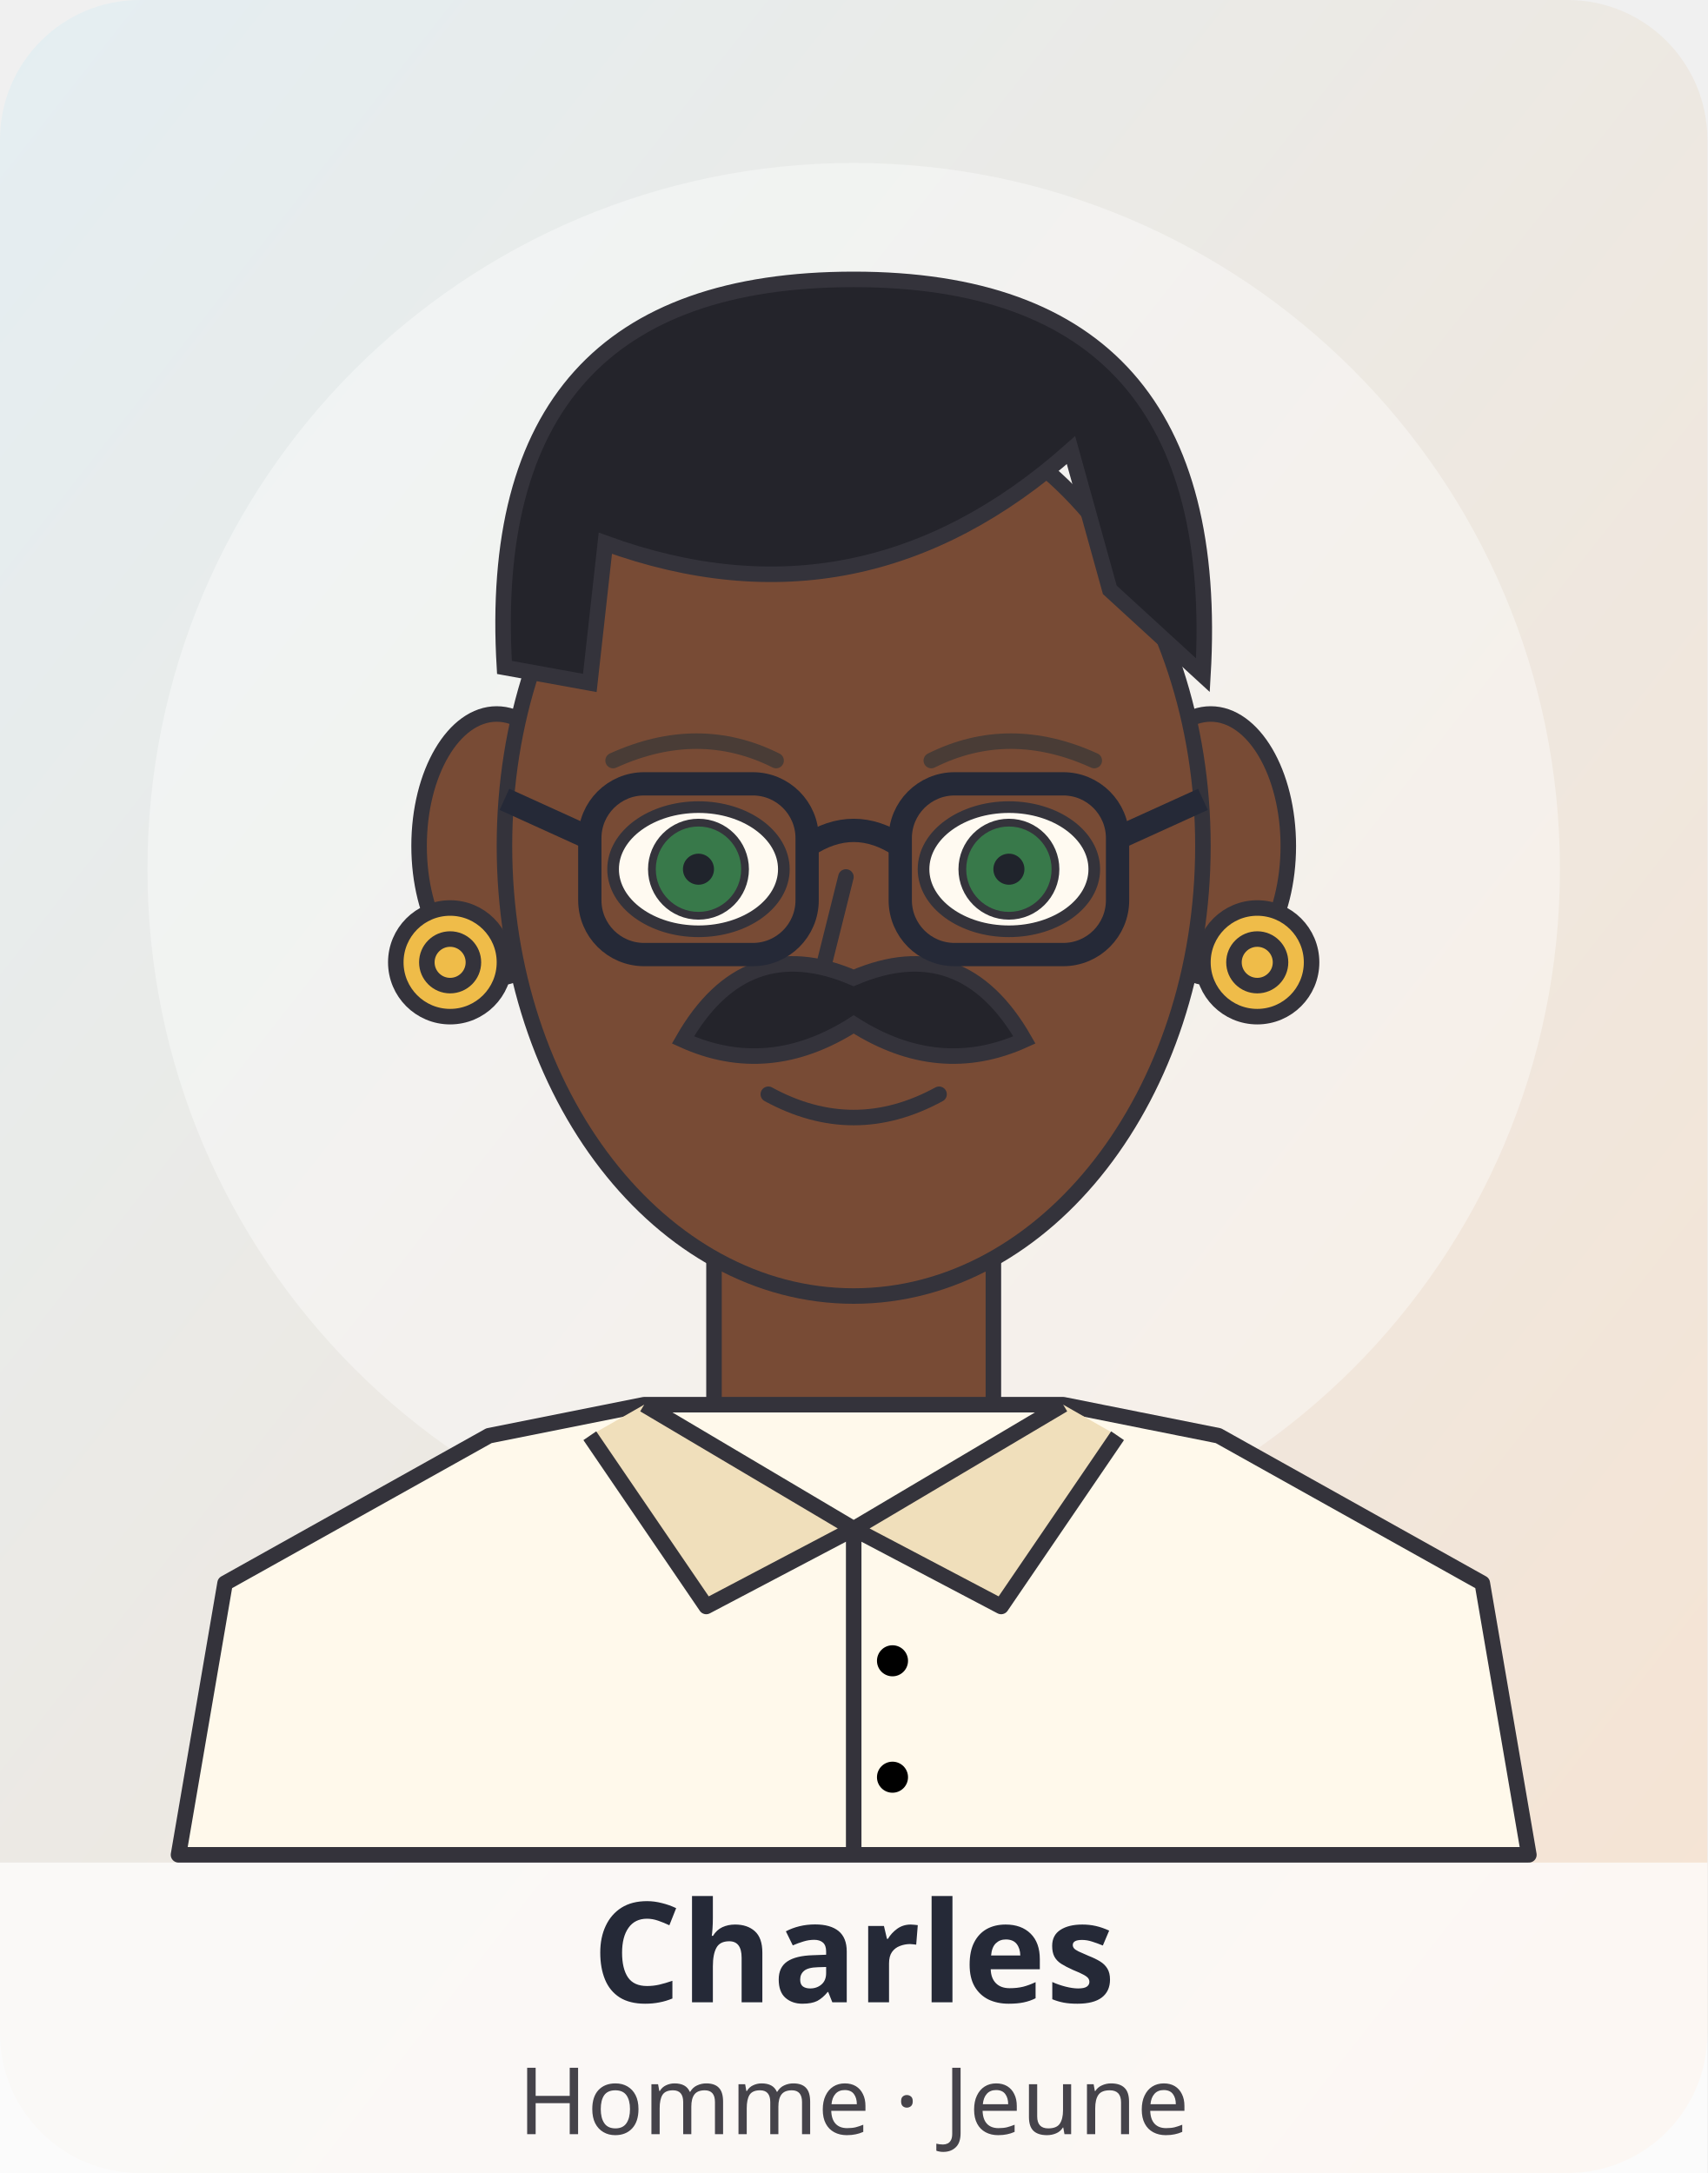
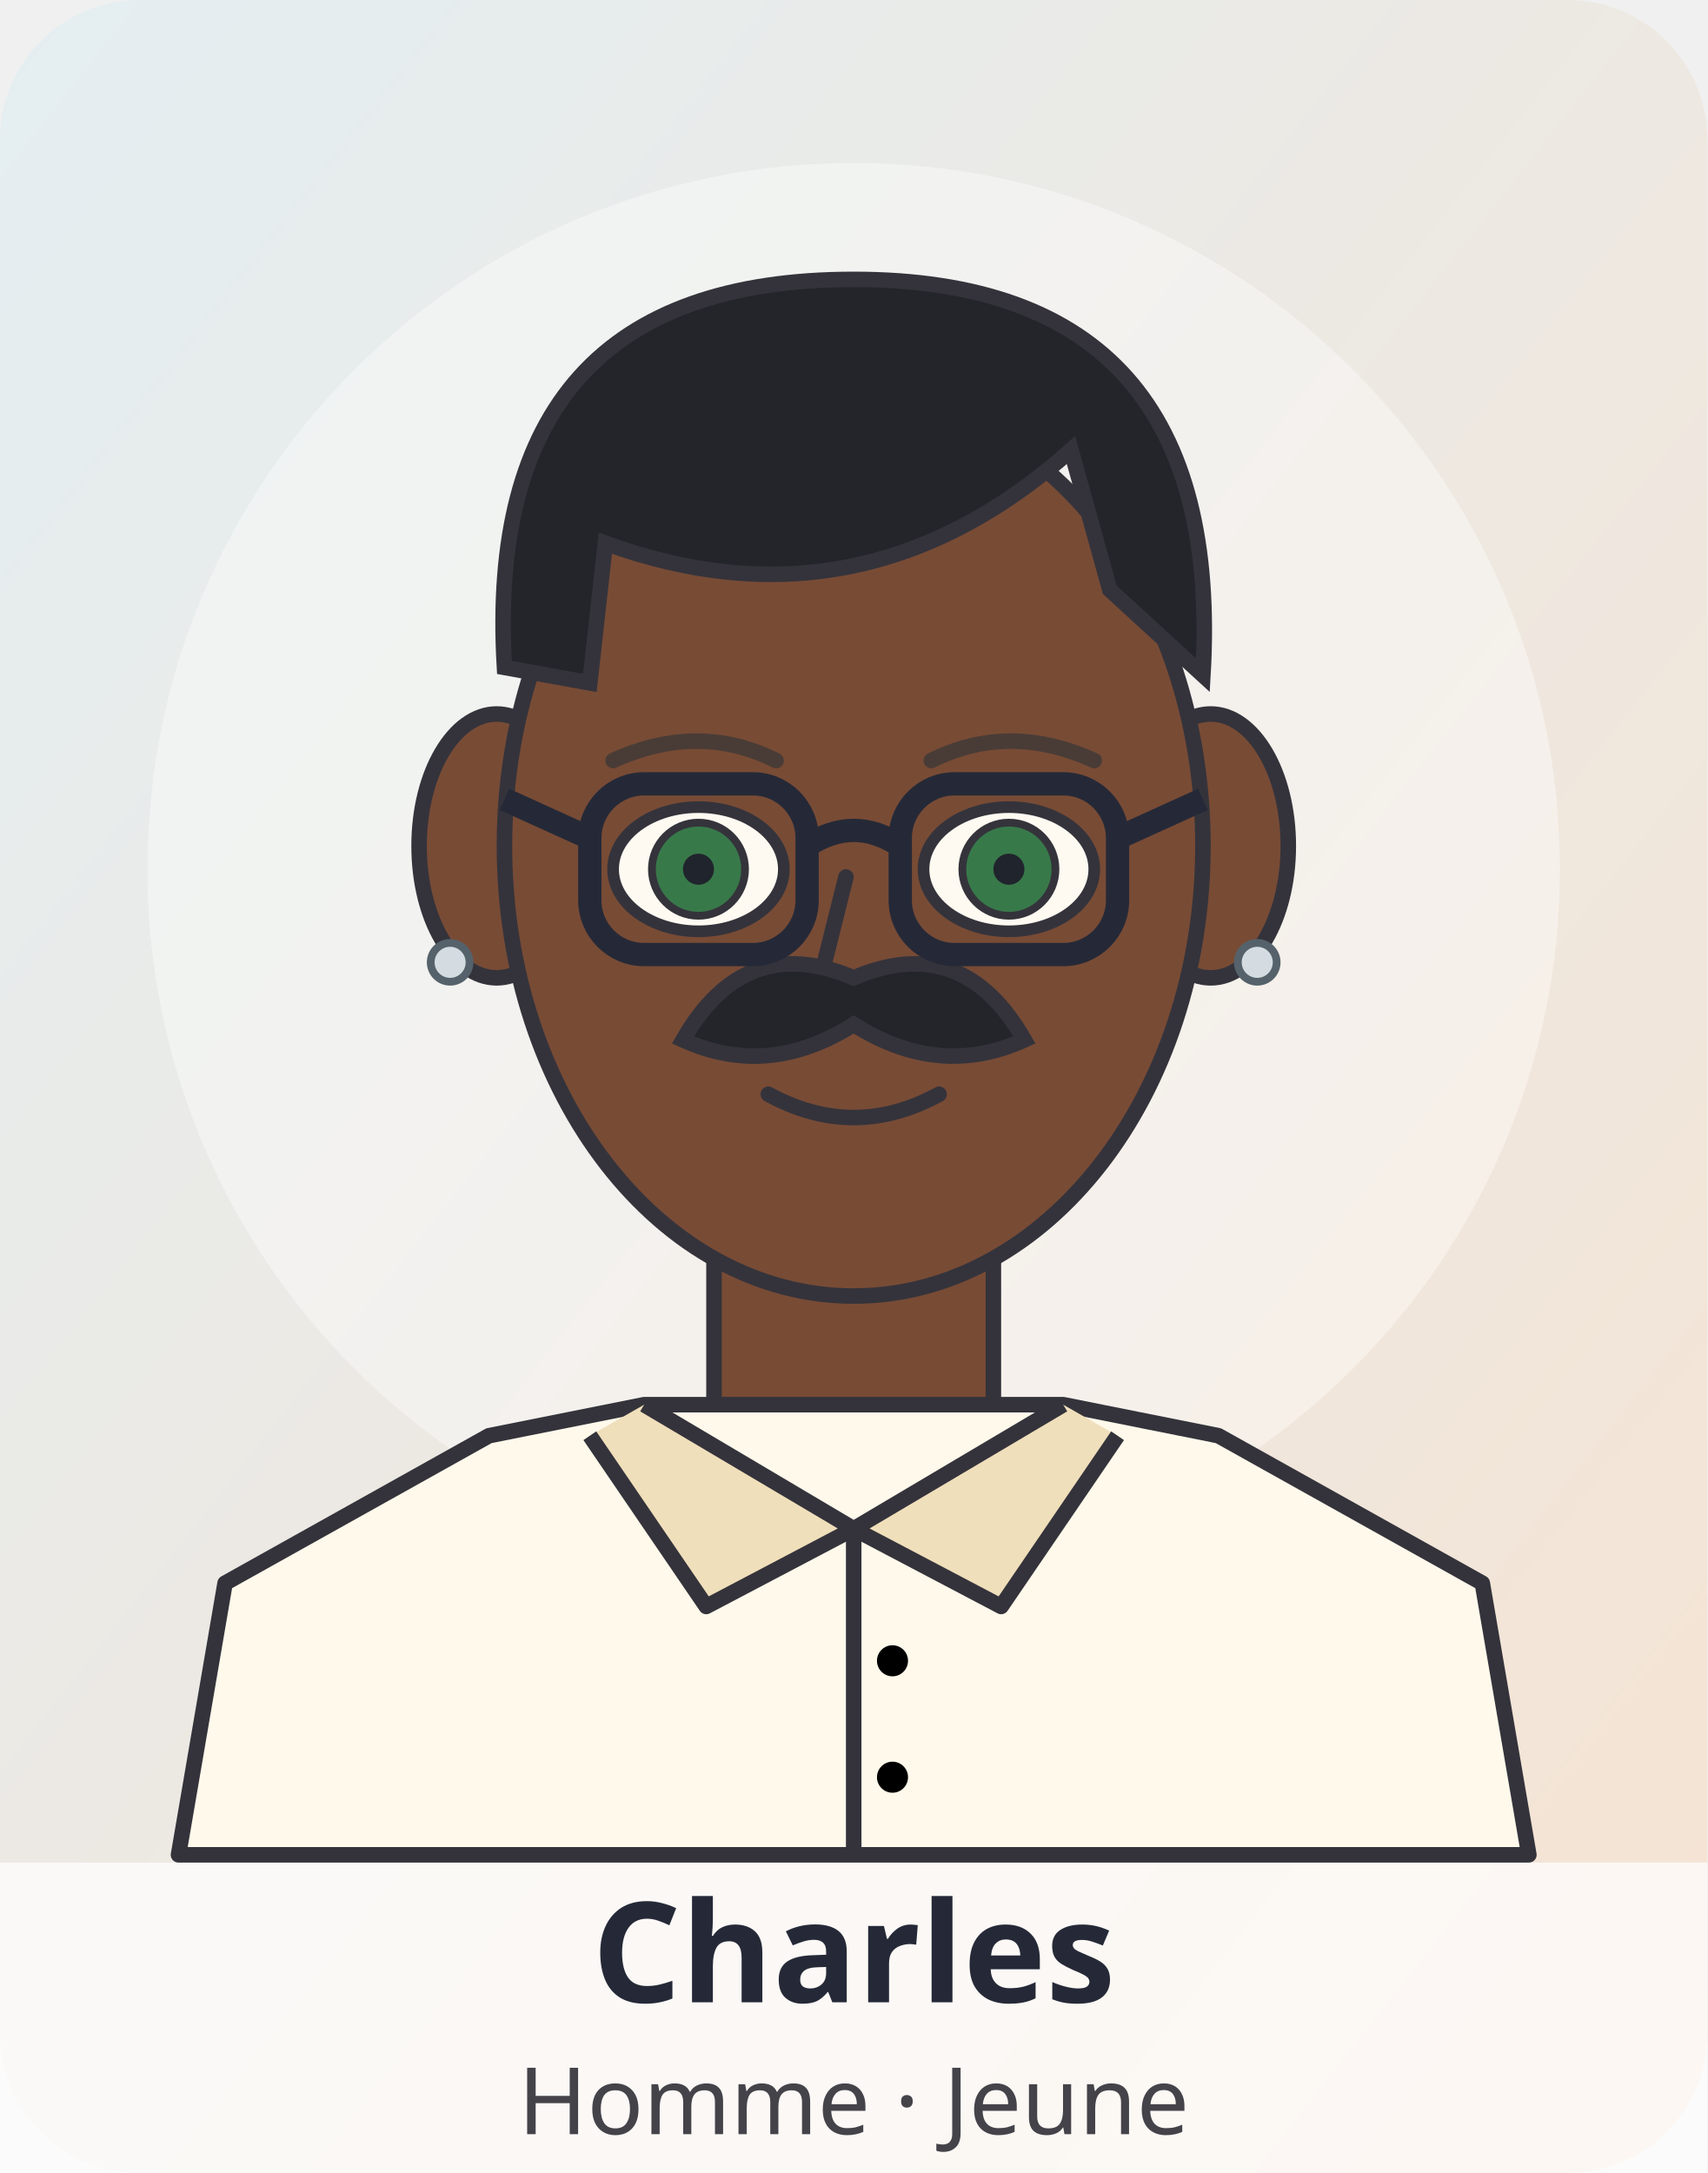
<svg xmlns="http://www.w3.org/2000/svg" viewBox="0 0 220 280" role="img" aria-labelledby="title-c06 desc-c06">
  <defs>
    <linearGradient id="fond-c06" x2="1" y2="1">
      <stop stop-color="#e4eef2" />
      <stop offset="1" stop-color="#f6e3d2" />
    </linearGradient>
  </defs>
  <rect width="220" height="280" rx="18" fill="url(#fond-c06)" />
  <circle cx="110" cy="112" r="91" fill="#fff" opacity=".38" />
  <path d="M0 240 H220 V280 H0Z" fill="#fff" opacity=".72" />
  <path d="M92 153 V186 Q110 203 128 186 V153" fill="#784b35" stroke="#34333b" stroke-width="2" />
  <path d="M83 181 L63 185 L29 204 L23 239 L197 239 L191 204 L157 185 L137 181Z" fill="#fff9eb" stroke="#34333b" stroke-width="2" stroke-linejoin="round" />
  <path d="M83 181 L110 197 L91 207 L76 185 M137 181 L110 197 L129 207 L144 185 M110 197 V239" fill="#f0dfbb" stroke="#34333b" stroke-width="2" stroke-linejoin="round" />
  <circle cx="115" cy="214" r="2" />
  <circle cx="115" cy="229" r="2" />
  <g fill="#784b35" stroke="#34333b" stroke-width="2">
    <ellipse cx="64" cy="109" rx="10" ry="17" />
    <ellipse cx="156" cy="109" rx="10" ry="17" />
    <ellipse cx="110" cy="109" rx="45" ry="58" />
  </g>
  <path d="M65 86 Q62 36 110 36 Q158 36 155 87 L143 76 L138 58 Q111 82 78 70 L76 88Z" fill="#24242b" stroke="#34333b" stroke-width="2" />
  <g fill="#fffaf1" stroke="#34333b" stroke-width="1.5">
    <ellipse cx="90" cy="112" rx="11" ry="8" />
    <ellipse cx="130" cy="112" rx="11" ry="8" />
  </g>
  <g fill="#38794a" stroke="#34333b" stroke-width="1">
    <circle cx="90" cy="112" r="6" />
    <circle cx="130" cy="112" r="6" />
  </g>
  <g fill="#20242c">
    <circle cx="90" cy="112" r="2" />
    <circle cx="130" cy="112" r="2" />
  </g>
  <path d="M79 98 Q90 93 100 98 M120 98 Q130 93 141 98" fill="none" stroke="#493c36" stroke-width="2" stroke-linecap="round" />
  <path d="M109 113 L105 129 L114 129 M99 141 Q110 147 121 141" fill="none" stroke="#34333b" stroke-width="2" stroke-linecap="round" />
  <path d="M110 126 Q96 120 88 134 Q99 139 110 132 Q121 139 132 134 Q124 120 110 126Z" fill="#24242b" stroke="#34333b" stroke-width="2" />
  <g fill="none" stroke="#252937" stroke-width="3">
    <rect x="76" y="101" width="28" height="22" rx="7" />
    <rect x="116" y="101" width="28" height="22" rx="7" />
    <path d="M104 109 Q110 105 116 109 M76 108 L65 103 M144 108 L155 103" />
  </g>
-   <g fill="#efbc49" stroke="#34333b" stroke-width="2">
-     <circle cx="58" cy="124" r="7" />
-     <circle cx="162" cy="124" r="7" />
-     <circle cx="58" cy="124" r="3" fill="none" />
-     <circle cx="162" cy="124" r="3" fill="none" />
+   <g fill="#d4dce1" stroke="#55626b" stroke-width="1">
+     <circle cx="58" cy="124" r="2.5" />
+     <circle cx="162" cy="124" r="2.5" />
  </g>
  <text x="110" y="258" text-anchor="middle" font-family="sans-serif" font-size="18" font-weight="700" fill="#252937">Charles</text>
  <text x="110" y="275" text-anchor="middle" font-family="sans-serif" font-size="12" fill="#45434a">Homme · Jeune</text>
</svg>
